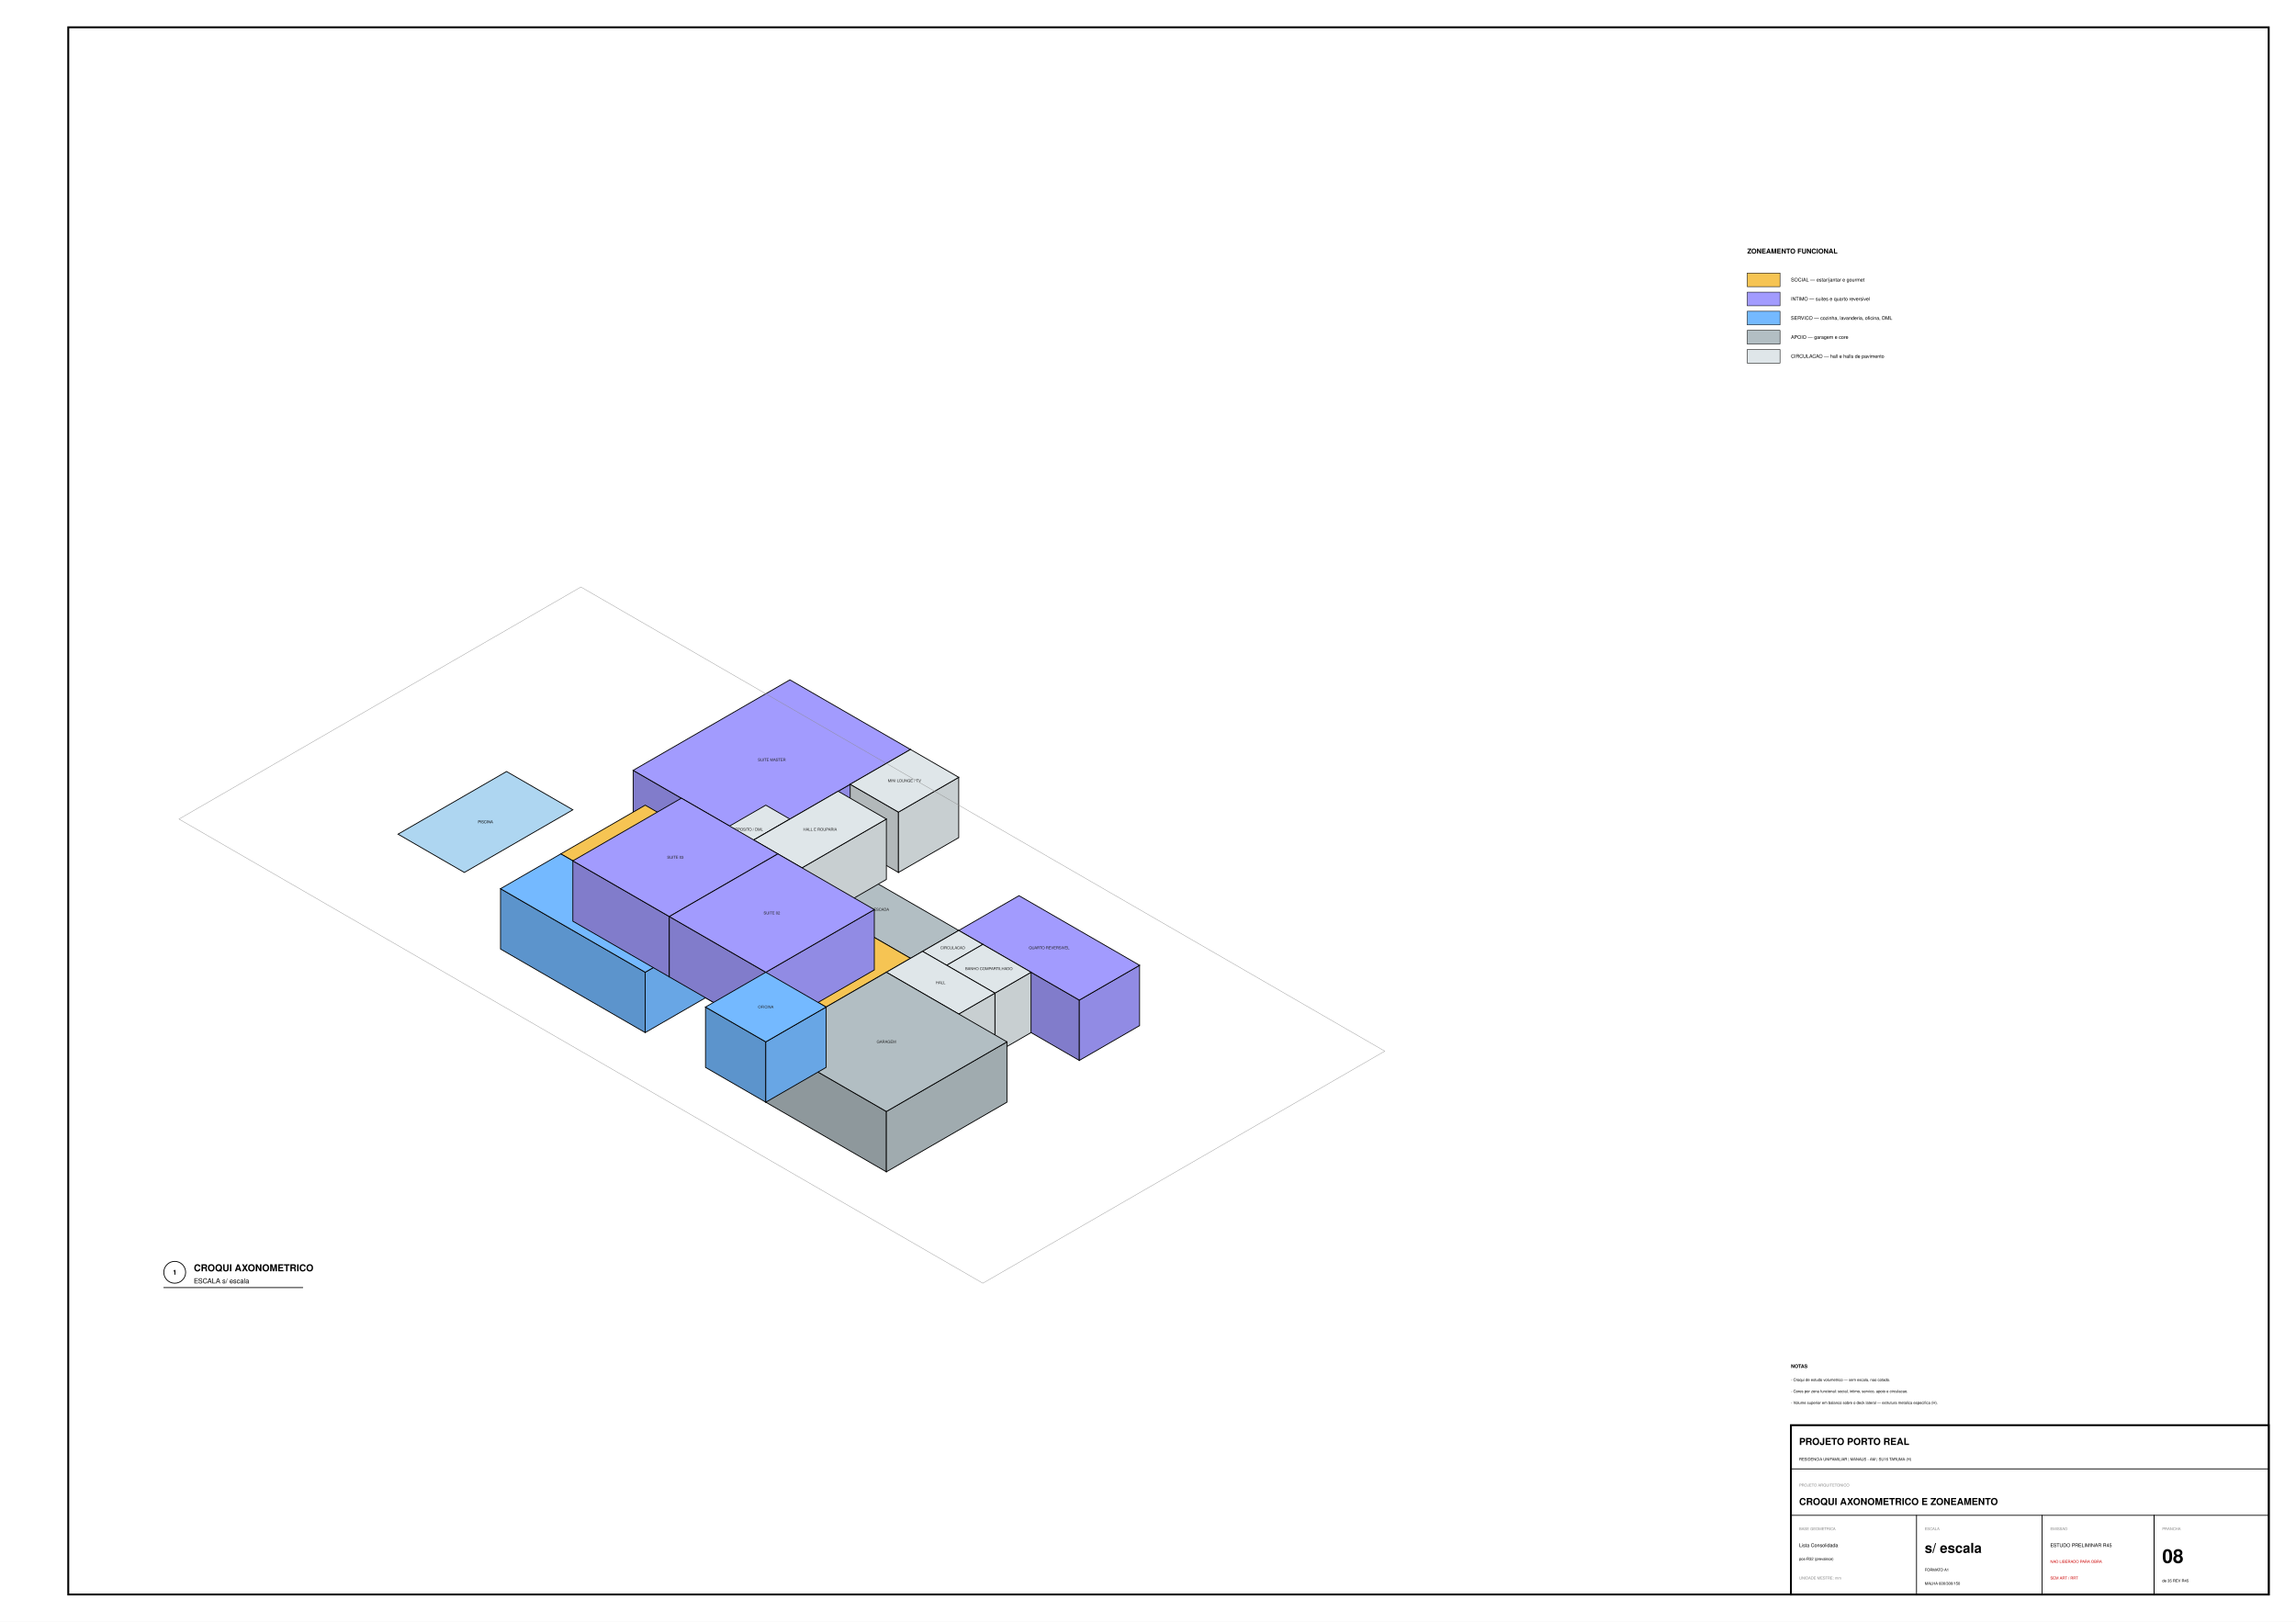
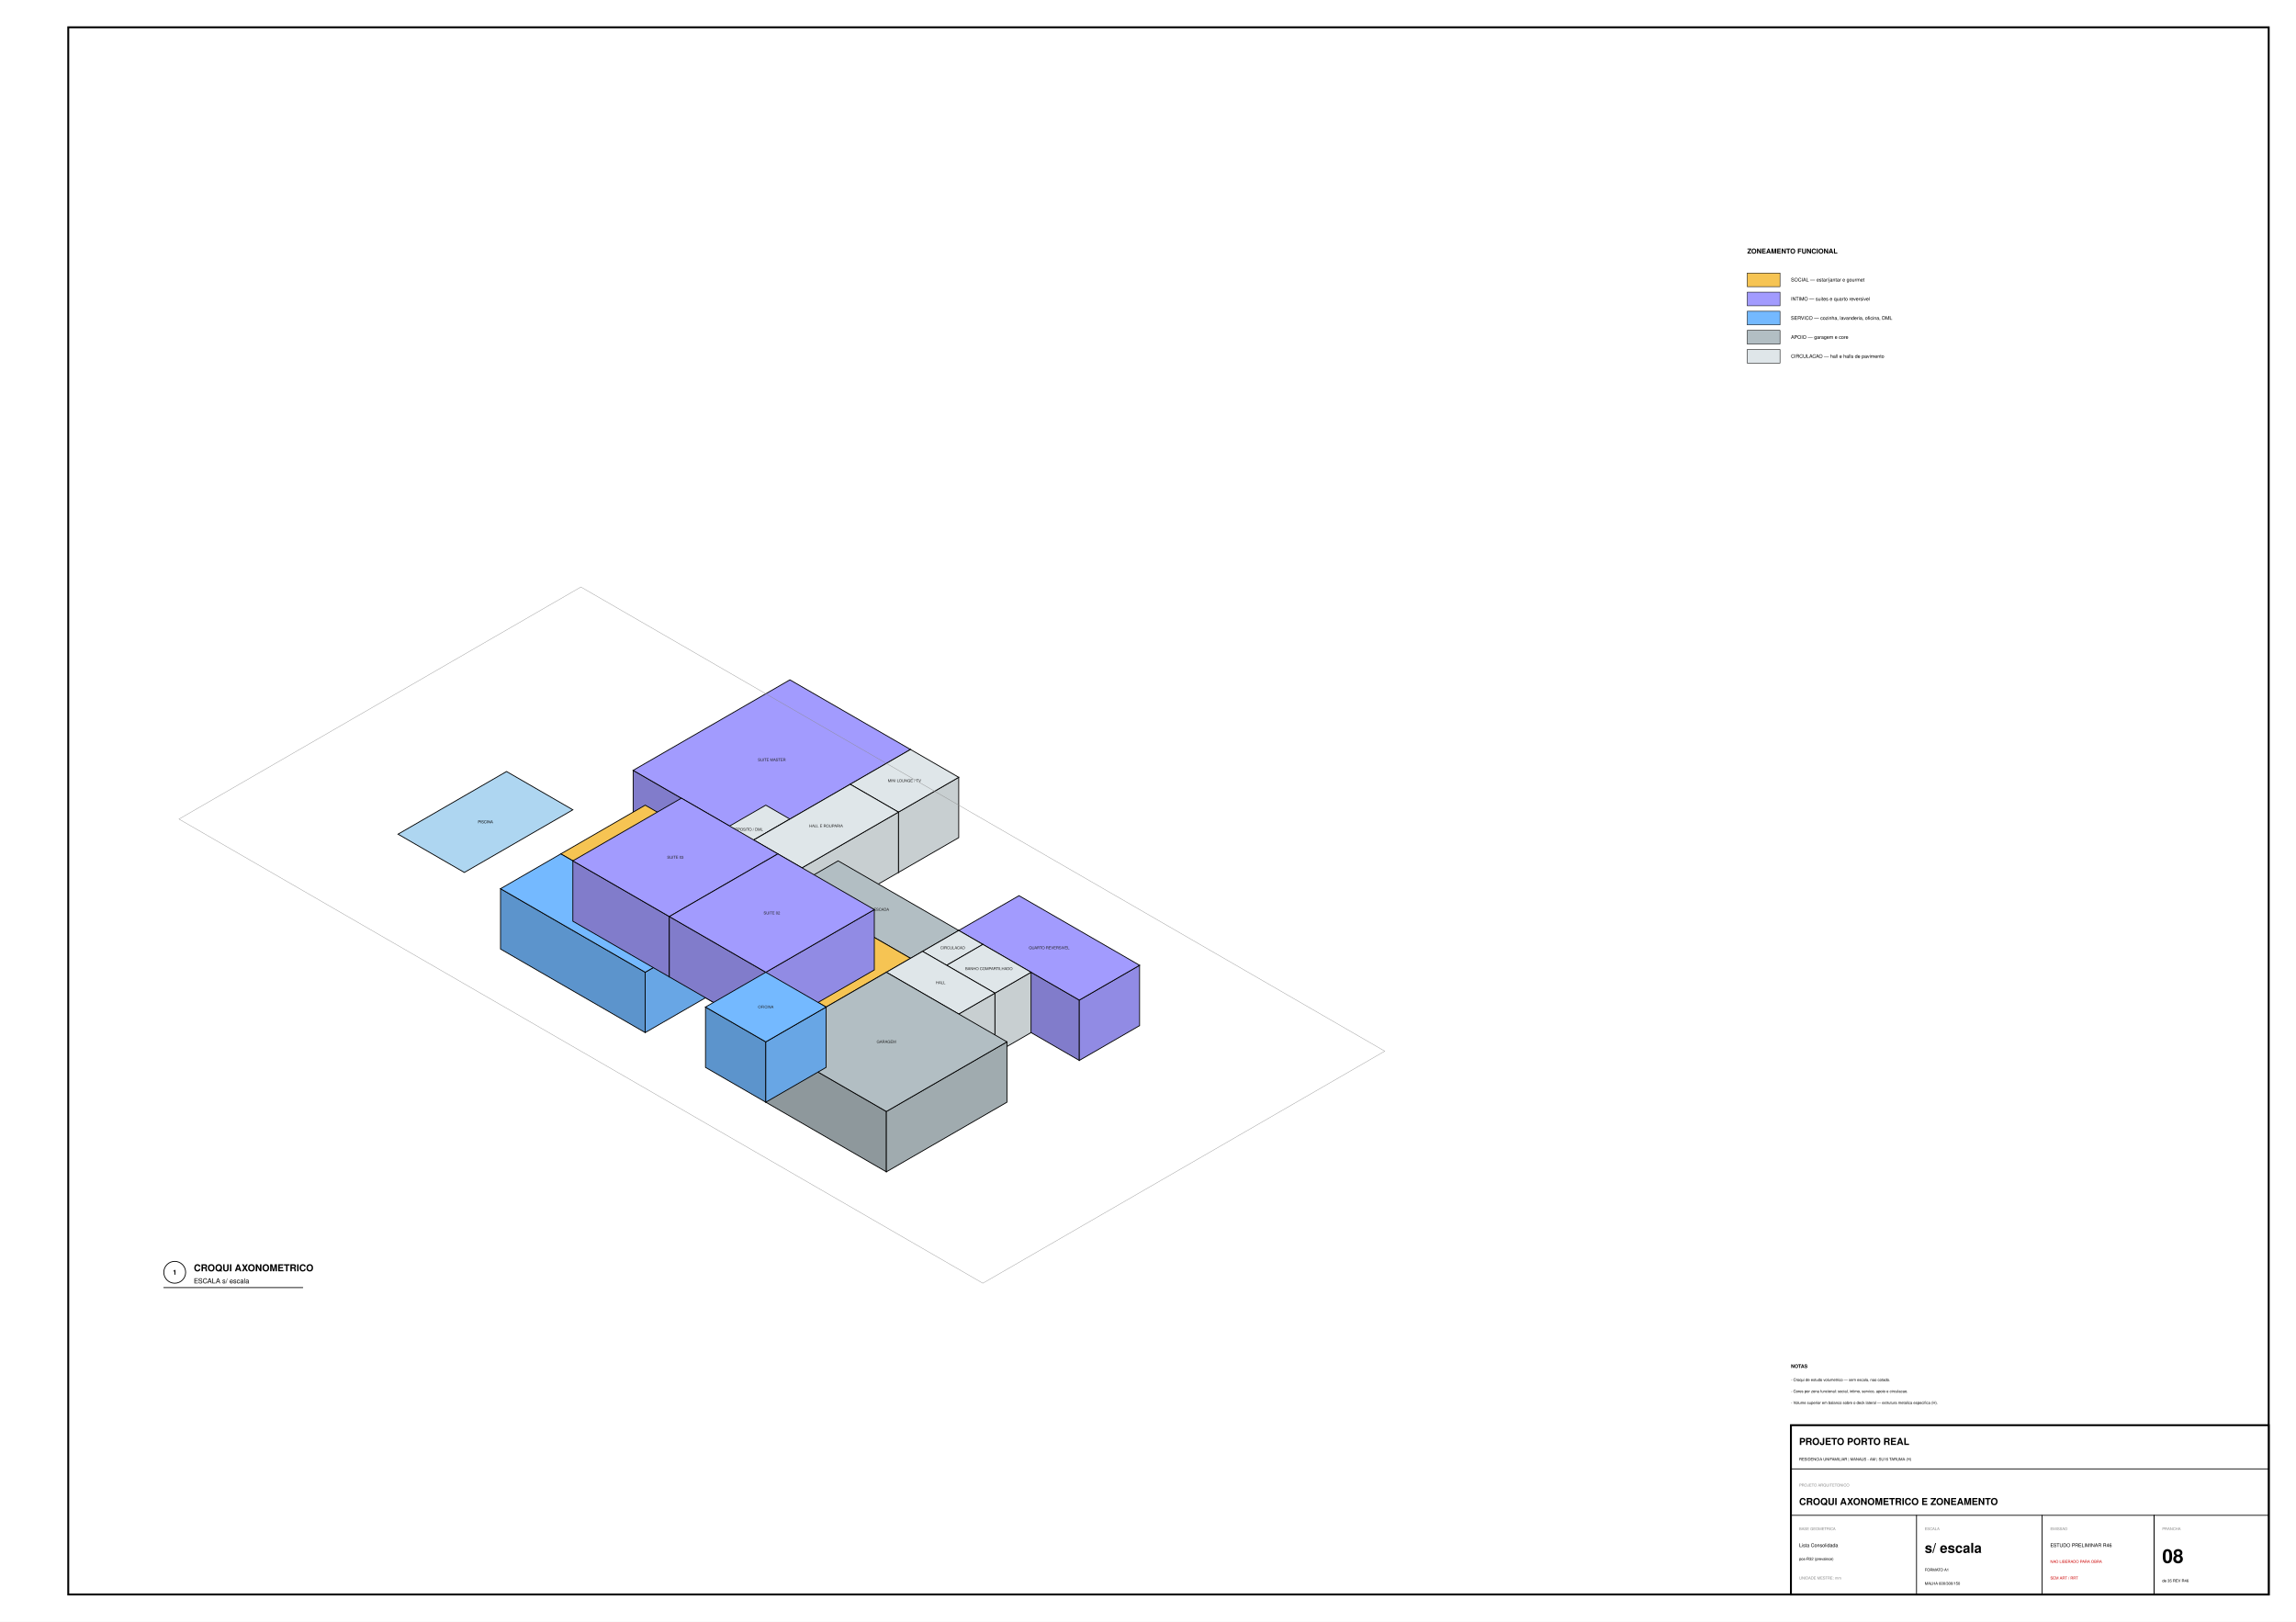
<svg xmlns="http://www.w3.org/2000/svg" version="1.1" width="841mm" height="594mm" viewBox="0 0 841 594">
  <rect width="841" height="594" fill="#ffffff" />
  <defs>
    <clipPath id="rec1">
      <rect x="25.00" y="10.00" width="806.00" height="574.00" />
    </clipPath>
  </defs>
  <g data-tipo="moldura">
    <rect x="25.0" y="10" width="806.00" height="574.00" fill="none" stroke="#000" stroke-width="0.7" />
  </g>
-   <g data-tipo="carimbo" data-cod="08" data-rev="R45">
+   <g data-tipo="carimbo" data-cod="08" data-rev="R46">
    <polygon points="656.000,522.000 831.000,522.000 831.000,584.000 656.000,584.000" stroke="#000000" stroke-width="0.7" fill="#fff" stroke-linejoin="miter" />
    <text x="659.000" y="528.000" font-family="Helvetica, Arial, sans-serif" font-size="3.50" font-weight="bold" fill="#000000" text-anchor="start" dominant-baseline="middle">PROJETO PORTO REAL</text>
    <text x="659.000" y="534.500" font-family="Helvetica, Arial, sans-serif" font-size="1.40" font-weight="normal" fill="#000000" text-anchor="start" dominant-baseline="middle">RESIDENCIA UNIFAMILIAR  |  MANAUS - AM  |  SU16 TARUMA (H)</text>
    <line x1="656.000" y1="538.000" x2="831.000" y2="538.000" stroke="#000000" stroke-width="0.3" fill="none" stroke-linecap="round" />
    <text x="659.000" y="544.000" font-family="Helvetica, Arial, sans-serif" font-size="1.40" font-weight="normal" fill="#8a8a8a" text-anchor="start" dominant-baseline="middle">PROJETO ARQUITETONICO</text>
    <text x="659.000" y="550.000" font-family="Helvetica, Arial, sans-serif" font-size="3.50" font-weight="bold" fill="#000000" text-anchor="start" dominant-baseline="middle">CROQUI AXONOMETRICO E ZONEAMENTO</text>
    <line x1="656.000" y1="555.000" x2="831.000" y2="555.000" stroke="#000000" stroke-width="0.3" fill="none" stroke-linecap="round" />
    <line x1="702.000" y1="555.000" x2="702.000" y2="584.000" stroke="#000000" stroke-width="0.3" fill="none" stroke-linecap="round" />
    <line x1="748.000" y1="555.000" x2="748.000" y2="584.000" stroke="#000000" stroke-width="0.3" fill="none" stroke-linecap="round" />
    <line x1="789.000" y1="555.000" x2="789.000" y2="584.000" stroke="#000000" stroke-width="0.3" fill="none" stroke-linecap="round" />
    <line x1="789.000" y1="555.000" x2="789.000" y2="584.000" stroke="#000000" stroke-width="0.3" fill="none" stroke-linecap="round" />
    <text x="659.000" y="560.000" font-family="Helvetica, Arial, sans-serif" font-size="1.40" font-weight="normal" fill="#8a8a8a" text-anchor="start" dominant-baseline="middle">BASE GEOMETRICA</text>
    <text x="659.000" y="566.000" font-family="Helvetica, Arial, sans-serif" font-size="1.80" font-weight="normal" fill="#000000" text-anchor="start" dominant-baseline="middle">Lista Consolidada</text>
    <text x="659.000" y="571.000" font-family="Helvetica, Arial, sans-serif" font-size="1.40" font-weight="normal" fill="#000000" text-anchor="start" dominant-baseline="middle">pos-R32 (prevalece)</text>
    <text x="659.000" y="578.000" font-family="Helvetica, Arial, sans-serif" font-size="1.40" font-weight="normal" fill="#8a8a8a" text-anchor="start" dominant-baseline="middle">UNIDADE MESTRE: mm</text>
    <text x="705.000" y="560.000" font-family="Helvetica, Arial, sans-serif" font-size="1.40" font-weight="normal" fill="#8a8a8a" text-anchor="start" dominant-baseline="middle">ESCALA</text>
    <text x="705.000" y="567.000" font-family="Helvetica, Arial, sans-serif" font-size="5.00" font-weight="bold" fill="#000000" text-anchor="start" dominant-baseline="middle">s/ escala</text>
    <text x="705.000" y="575.000" font-family="Helvetica, Arial, sans-serif" font-size="1.40" font-weight="normal" fill="#000000" text-anchor="start" dominant-baseline="middle">FORMATO A1</text>
    <text x="705.000" y="580.000" font-family="Helvetica, Arial, sans-serif" font-size="1.40" font-weight="normal" fill="#000000" text-anchor="start" dominant-baseline="middle">MALHA 600/300/150</text>
    <text x="751.000" y="560.000" font-family="Helvetica, Arial, sans-serif" font-size="1.40" font-weight="normal" fill="#8a8a8a" text-anchor="start" dominant-baseline="middle">EMISSAO</text>
-     <text x="751.000" y="566.000" font-family="Helvetica, Arial, sans-serif" font-size="1.80" font-weight="normal" fill="#000000" text-anchor="start" dominant-baseline="middle">ESTUDO PRELIMINAR  R45</text>
+     <text x="751.000" y="566.000" font-family="Helvetica, Arial, sans-serif" font-size="1.80" font-weight="normal" fill="#000000" text-anchor="start" dominant-baseline="middle">ESTUDO PRELIMINAR  R46</text>
    <text x="751.000" y="572.000" font-family="Helvetica, Arial, sans-serif" font-size="1.40" font-weight="normal" fill="#c00" text-anchor="start" dominant-baseline="middle">NAO LIBERADO PARA OBRA</text>
    <text x="751.000" y="578.000" font-family="Helvetica, Arial, sans-serif" font-size="1.40" font-weight="normal" fill="#c00" text-anchor="start" dominant-baseline="middle">SEM ART / RRT</text>
    <text x="792.000" y="560.000" font-family="Helvetica, Arial, sans-serif" font-size="1.40" font-weight="normal" fill="#8a8a8a" text-anchor="start" dominant-baseline="middle">PRANCHA</text>
    <text x="792.000" y="570.000" font-family="Helvetica, Arial, sans-serif" font-size="7.00" font-weight="bold" fill="#000000" text-anchor="start" dominant-baseline="middle">08</text>
-     <text x="792.000" y="579.000" font-family="Helvetica, Arial, sans-serif" font-size="1.40" font-weight="normal" fill="#000000" text-anchor="start" dominant-baseline="middle">de 35   REV R45</text>
+     <text x="792.000" y="579.000" font-family="Helvetica, Arial, sans-serif" font-size="1.40" font-weight="normal" fill="#000000" text-anchor="start" dominant-baseline="middle">de 35   REV R46</text>
  </g>
  <g data-tipo="notas">
    <text x="656.000" y="500.400" font-family="Helvetica, Arial, sans-serif" font-size="1.80" font-weight="bold" fill="#000000" text-anchor="start" dominant-baseline="middle">NOTAS</text>
    <text x="656.000" y="505.400" font-family="Helvetica, Arial, sans-serif" font-size="1.40" font-weight="normal" fill="#000000" text-anchor="start" dominant-baseline="middle">- Croqui de estudo volumetrico — sem escala, nao cotado.</text>
    <text x="656.000" y="509.600" font-family="Helvetica, Arial, sans-serif" font-size="1.40" font-weight="normal" fill="#000000" text-anchor="start" dominant-baseline="middle">- Cores por zona funcional: social, intimo, servico, apoio e circulacao.</text>
    <text x="656.000" y="513.800" font-family="Helvetica, Arial, sans-serif" font-size="1.40" font-weight="normal" fill="#000000" text-anchor="start" dominant-baseline="middle">- Volume superior em balanco sobre o deck lateral — estrutura metalica especifica (H).</text>
  </g>
  <g clip-path="url(#rec1)" data-tipo="recorte">
    <polygon points="276.082,329.750 231.915,304.250 231.915,282.150 276.082,307.650" stroke="#000000" stroke-width="0.3" fill="#817ccb" stroke-linejoin="miter" />
    <polygon points="276.082,329.750 333.500,296.600 333.500,274.500 276.082,307.650" stroke="#000000" stroke-width="0.3" fill="#918be4" stroke-linejoin="miter" />
    <polygon points="276.082,307.650 333.500,274.500 289.332,249.000 231.915,282.150" stroke="#000000" stroke-width="0.3" fill="#a29bfe" stroke-linejoin="miter" />
    <text x="282.707" y="278.325" font-family="Helvetica, Arial, sans-serif" font-size="1.40" font-weight="normal" fill="#222" text-anchor="middle" dominant-baseline="middle">SUITE MASTER</text>
    <polygon points="258.415,365.450 205.414,334.850 205.414,312.750 258.415,343.350" stroke="#000000" stroke-width="0.3" fill="#c49c42" stroke-linejoin="miter" />
    <polygon points="258.415,365.450 289.332,347.600 289.332,325.500 258.415,343.350" stroke="#000000" stroke-width="0.3" fill="#ddb04a" stroke-linejoin="miter" />
    <polygon points="258.415,343.350 289.332,325.500 236.332,294.900 205.414,312.750" stroke="#000000" stroke-width="0.3" fill="#f6c453" stroke-linejoin="miter" />
    <text x="247.373" y="319.125" font-family="Helvetica, Arial, sans-serif" font-size="1.40" font-weight="normal" fill="#222" text-anchor="middle" dominant-baseline="middle">GOURMET</text>
    <polygon points="267.249,334.850 258.415,329.750 258.415,307.650 267.249,312.750" stroke="#000000" stroke-width="0.3" fill="#b2b8ba" stroke-linejoin="miter" />
    <polygon points="267.249,334.850 289.332,322.100 289.332,300.000 267.249,312.750" stroke="#000000" stroke-width="0.3" fill="#c8cfd1" stroke-linejoin="miter" />
    <polygon points="267.249,312.750 289.332,300.000 280.499,294.900 258.415,307.650" stroke="#000000" stroke-width="0.3" fill="#dfe6e9" stroke-linejoin="miter" />
    <text x="273.874" y="303.825" font-family="Helvetica, Arial, sans-serif" font-size="1.40" font-weight="normal" fill="#222" text-anchor="middle" dominant-baseline="middle">DEPOSITO / DML</text>
    <polygon points="289.332,347.600 267.249,334.850 267.249,312.750 289.332,325.500" stroke="#000000" stroke-width="0.3" fill="#5c94cc" stroke-linejoin="miter" />
    <polygon points="289.332,347.600 311.416,334.850 311.416,312.750 289.332,325.500" stroke="#000000" stroke-width="0.3" fill="#68a6e5" stroke-linejoin="miter" />
    <polygon points="289.332,325.500 311.416,312.750 289.332,300.000 267.249,312.750" stroke="#000000" stroke-width="0.3" fill="#74b9ff" stroke-linejoin="miter" />
    <text x="289.332" y="312.750" font-family="Helvetica, Arial, sans-serif" font-size="1.40" font-weight="normal" fill="#222" text-anchor="middle" dominant-baseline="middle">LAVANDERIA</text>
    <polygon points="329.083,319.550 311.416,309.350 311.416,287.250 329.083,297.450" stroke="#000000" stroke-width="0.3" fill="#b2b8ba" stroke-linejoin="miter" />
    <polygon points="329.083,319.550 351.167,306.800 351.167,284.700 329.083,297.450" stroke="#000000" stroke-width="0.3" fill="#c8cfd1" stroke-linejoin="miter" />
    <polygon points="329.083,297.450 351.167,284.700 333.500,274.500 311.416,287.250" stroke="#000000" stroke-width="0.3" fill="#dfe6e9" stroke-linejoin="miter" />
    <text x="331.291" y="285.975" font-family="Helvetica, Arial, sans-serif" font-size="1.40" font-weight="normal" fill="#222" text-anchor="middle" dominant-baseline="middle">MINI LOUNGE / TV</text>
    <polygon points="236.332,378.200 183.331,347.600 183.331,325.500 236.332,356.100" stroke="#000000" stroke-width="0.3" fill="#5c94cc" stroke-linejoin="miter" />
    <polygon points="236.332,378.200 258.415,365.450 258.415,343.350 236.332,356.100" stroke="#000000" stroke-width="0.3" fill="#68a6e5" stroke-linejoin="miter" />
    <polygon points="236.332,356.100 258.415,343.350 205.414,312.750 183.331,325.500" stroke="#000000" stroke-width="0.3" fill="#74b9ff" stroke-linejoin="miter" />
    <text x="220.873" y="334.425" font-family="Helvetica, Arial, sans-serif" font-size="1.40" font-weight="normal" fill="#222" text-anchor="middle" dominant-baseline="middle">COZINHA</text>
+     <polygon points="293.749,339.950 276.082,329.750 276.082,307.650 293.749,317.850" stroke="#000000" stroke-width="0.3" fill="#b2b8ba" stroke-linejoin="miter" />
+     <polygon points="293.749,339.950 329.083,319.550 329.083,297.450 293.749,317.850" stroke="#000000" stroke-width="0.3" fill="#c8cfd1" stroke-linejoin="miter" />
+     <polygon points="293.749,317.850 329.083,297.450 311.416,287.250 276.082,307.650" stroke="#000000" stroke-width="0.3" fill="#dfe6e9" stroke-linejoin="miter" />
+     <text x="302.583" y="302.550" font-family="Helvetica, Arial, sans-serif" font-size="1.40" font-weight="normal" fill="#222" text-anchor="middle" dominant-baseline="middle">HALL E ROUPARIA</text>
    <polygon points="333.500,373.100 289.332,347.600 289.332,325.500 333.500,351.000" stroke="#000000" stroke-width="0.3" fill="#8e989c" stroke-linejoin="miter" />
    <polygon points="333.500,373.100 351.167,362.900 351.167,340.800 333.500,351.000" stroke="#000000" stroke-width="0.3" fill="#a0abaf" stroke-linejoin="miter" />
    <polygon points="333.500,351.000 351.167,340.800 306.999,315.300 289.332,325.500" stroke="#000000" stroke-width="0.3" fill="#b2bec3" stroke-linejoin="miter" />
    <text x="320.249" y="333.150" font-family="Helvetica, Arial, sans-serif" font-size="1.40" font-weight="normal" fill="#222" text-anchor="middle" dominant-baseline="middle">CORE / ESCADA</text>
-     <polygon points="293.749,339.950 276.082,329.750 276.082,307.650 293.749,317.850" stroke="#000000" stroke-width="0.3" fill="#b2b8ba" stroke-linejoin="miter" />
-     <polygon points="293.749,339.950 324.666,322.100 324.666,300.000 293.749,317.850" stroke="#000000" stroke-width="0.3" fill="#c8cfd1" stroke-linejoin="miter" />
-     <polygon points="293.749,317.850 324.666,300.000 306.999,289.800 276.082,307.650" stroke="#000000" stroke-width="0.3" fill="#dfe6e9" stroke-linejoin="miter" />
-     <text x="300.374" y="303.825" font-family="Helvetica, Arial, sans-serif" font-size="1.40" font-weight="normal" fill="#222" text-anchor="middle" dominant-baseline="middle">HALL E ROUPARIA</text>
    <polygon points="245.165,357.800 209.831,337.400 209.831,315.300 245.165,335.700" stroke="#000000" stroke-width="0.3" fill="#817ccb" stroke-linejoin="miter" />
    <polygon points="245.165,357.800 284.916,334.850 284.916,312.750 245.165,335.700" stroke="#000000" stroke-width="0.3" fill="#918be4" stroke-linejoin="miter" />
    <polygon points="245.165,335.700 284.916,312.750 249.582,292.350 209.831,315.300" stroke="#000000" stroke-width="0.3" fill="#a29bfe" stroke-linejoin="miter" />
    <text x="247.373" y="314.025" font-family="Helvetica, Arial, sans-serif" font-size="1.40" font-weight="normal" fill="#222" text-anchor="middle" dominant-baseline="middle">SUITE 03</text>
    <polygon points="302.583,390.950 258.415,365.450 258.415,343.350 302.583,368.850" stroke="#000000" stroke-width="0.3" fill="#c49c42" stroke-linejoin="miter" />
    <polygon points="302.583,390.950 333.500,373.100 333.500,351.000 302.583,368.850" stroke="#000000" stroke-width="0.3" fill="#ddb04a" stroke-linejoin="miter" />
    <polygon points="302.583,368.850 333.500,351.000 289.332,325.500 258.415,343.350" stroke="#000000" stroke-width="0.3" fill="#f6c453" stroke-linejoin="miter" />
    <text x="295.957" y="347.175" font-family="Helvetica, Arial, sans-serif" font-size="1.40" font-weight="normal" fill="#222" text-anchor="middle" dominant-baseline="middle">ESTAR / JANTAR</text>
    <polygon points="395.334,388.400 351.167,362.900 351.167,340.800 395.334,366.300" stroke="#000000" stroke-width="0.3" fill="#817ccb" stroke-linejoin="miter" />
    <polygon points="395.334,388.400 417.417,375.650 417.417,353.550 395.334,366.300" stroke="#000000" stroke-width="0.3" fill="#918be4" stroke-linejoin="miter" />
    <polygon points="395.334,366.300 417.417,353.550 373.250,328.050 351.167,340.800" stroke="#000000" stroke-width="0.3" fill="#a29bfe" stroke-linejoin="miter" />
    <text x="384.292" y="347.175" font-family="Helvetica, Arial, sans-serif" font-size="1.40" font-weight="normal" fill="#222" text-anchor="middle" dominant-baseline="middle">QUARTO REVERSIVEL</text>
    <polygon points="280.499,378.200 245.165,357.800 245.165,335.700 280.499,356.100" stroke="#000000" stroke-width="0.3" fill="#817ccb" stroke-linejoin="miter" />
    <polygon points="280.499,378.200 320.249,355.250 320.249,333.150 280.499,356.100" stroke="#000000" stroke-width="0.3" fill="#918be4" stroke-linejoin="miter" />
    <polygon points="280.499,356.100 320.249,333.150 284.916,312.750 245.165,335.700" stroke="#000000" stroke-width="0.3" fill="#a29bfe" stroke-linejoin="miter" />
    <text x="282.707" y="334.425" font-family="Helvetica, Arial, sans-serif" font-size="1.40" font-weight="normal" fill="#222" text-anchor="middle" dominant-baseline="middle">SUITE 02</text>
    <polygon points="346.750,375.650 337.916,370.550 337.916,348.450 346.750,353.550" stroke="#000000" stroke-width="0.3" fill="#b2b8ba" stroke-linejoin="miter" />
    <polygon points="346.750,375.650 360.000,368.000 360.000,345.900 346.750,353.550" stroke="#000000" stroke-width="0.3" fill="#c8cfd1" stroke-linejoin="miter" />
    <polygon points="346.750,353.550 360.000,345.900 351.167,340.800 337.916,348.450" stroke="#000000" stroke-width="0.3" fill="#dfe6e9" stroke-linejoin="miter" />
    <text x="348.958" y="347.175" font-family="Helvetica, Arial, sans-serif" font-size="1.40" font-weight="normal" fill="#222" text-anchor="middle" dominant-baseline="middle">CIRCULACAO</text>
    <polygon points="364.417,385.850 346.750,375.650 346.750,353.550 364.417,363.750" stroke="#000000" stroke-width="0.3" fill="#b2b8ba" stroke-linejoin="miter" />
    <polygon points="364.417,385.850 377.667,378.200 377.667,356.100 364.417,363.750" stroke="#000000" stroke-width="0.3" fill="#c8cfd1" stroke-linejoin="miter" />
    <polygon points="364.417,363.750 377.667,356.100 360.000,345.900 346.750,353.550" stroke="#000000" stroke-width="0.3" fill="#dfe6e9" stroke-linejoin="miter" />
    <text x="362.208" y="354.825" font-family="Helvetica, Arial, sans-serif" font-size="1.40" font-weight="normal" fill="#222" text-anchor="middle" dominant-baseline="middle">BANHO COMPARTILHADO</text>
    <polygon points="351.167,393.500 324.666,378.200 324.666,356.100 351.167,371.400" stroke="#000000" stroke-width="0.3" fill="#b2b8ba" stroke-linejoin="miter" />
    <polygon points="351.167,393.500 364.417,385.850 364.417,363.750 351.167,371.400" stroke="#000000" stroke-width="0.3" fill="#c8cfd1" stroke-linejoin="miter" />
    <polygon points="351.167,371.400 364.417,363.750 337.916,348.450 324.666,356.100" stroke="#000000" stroke-width="0.3" fill="#dfe6e9" stroke-linejoin="miter" />
    <text x="344.541" y="359.925" font-family="Helvetica, Arial, sans-serif" font-size="1.40" font-weight="normal" fill="#222" text-anchor="middle" dominant-baseline="middle">HALL</text>
    <polygon points="324.666,429.200 280.499,403.700 280.499,381.600 324.666,407.100" stroke="#000000" stroke-width="0.3" fill="#8e989c" stroke-linejoin="miter" />
    <polygon points="324.666,429.200 368.833,403.700 368.833,381.600 324.666,407.100" stroke="#000000" stroke-width="0.3" fill="#a0abaf" stroke-linejoin="miter" />
    <polygon points="324.666,407.100 368.833,381.600 324.666,356.100 280.499,381.600" stroke="#000000" stroke-width="0.3" fill="#b2bec3" stroke-linejoin="miter" />
    <text x="324.666" y="381.600" font-family="Helvetica, Arial, sans-serif" font-size="1.40" font-weight="normal" fill="#222" text-anchor="middle" dominant-baseline="middle">GARAGEM</text>
    <polygon points="280.499,403.700 258.415,390.950 258.415,368.850 280.499,381.600" stroke="#000000" stroke-width="0.3" fill="#5c94cc" stroke-linejoin="miter" />
    <polygon points="280.499,403.700 302.583,390.950 302.583,368.850 280.499,381.600" stroke="#000000" stroke-width="0.3" fill="#68a6e5" stroke-linejoin="miter" />
    <polygon points="280.499,381.600 302.583,368.850 280.499,356.100 258.415,368.850" stroke="#000000" stroke-width="0.3" fill="#74b9ff" stroke-linejoin="miter" />
    <text x="280.499" y="368.850" font-family="Helvetica, Arial, sans-serif" font-size="1.40" font-weight="normal" fill="#222" text-anchor="middle" dominant-baseline="middle">OFICINA</text>
    <polygon points="170.081,319.550 209.831,296.600 185.539,282.575 145.789,305.525" stroke="#000000" stroke-width="0.3" fill="#aed6f1" stroke-linejoin="miter" />
    <text x="177.810" y="301.062" font-family="Helvetica, Arial, sans-serif" font-size="1.40" font-weight="normal" fill="#000000" text-anchor="middle" dominant-baseline="middle">PISCINA</text>
    <polygon points="360.000,470.000 507.224,385.000 212.776,215.000 65.551,300.000" stroke="#8a8a8a" stroke-width="0.13" fill="none" stroke-linejoin="miter" />
    <polygon points="640.000,100.000 652.000,100.000 652.000,105.000 640.000,105.000" stroke="#000000" stroke-width="0.18" fill="#f6c453" stroke-linejoin="miter" />
    <text x="656.000" y="102.500" font-family="Helvetica, Arial, sans-serif" font-size="1.80" font-weight="normal" fill="#000000" text-anchor="start" dominant-baseline="middle">SOCIAL — estar/jantar e gourmet</text>
    <polygon points="640.000,107.000 652.000,107.000 652.000,112.000 640.000,112.000" stroke="#000000" stroke-width="0.18" fill="#a29bfe" stroke-linejoin="miter" />
    <text x="656.000" y="109.500" font-family="Helvetica, Arial, sans-serif" font-size="1.80" font-weight="normal" fill="#000000" text-anchor="start" dominant-baseline="middle">INTIMO — suites e quarto reversivel</text>
    <polygon points="640.000,114.000 652.000,114.000 652.000,119.000 640.000,119.000" stroke="#000000" stroke-width="0.18" fill="#74b9ff" stroke-linejoin="miter" />
    <text x="656.000" y="116.500" font-family="Helvetica, Arial, sans-serif" font-size="1.80" font-weight="normal" fill="#000000" text-anchor="start" dominant-baseline="middle">SERVICO — cozinha, lavanderia, oficina, DML</text>
    <polygon points="640.000,121.000 652.000,121.000 652.000,126.000 640.000,126.000" stroke="#000000" stroke-width="0.18" fill="#b2bec3" stroke-linejoin="miter" />
    <text x="656.000" y="123.500" font-family="Helvetica, Arial, sans-serif" font-size="1.80" font-weight="normal" fill="#000000" text-anchor="start" dominant-baseline="middle">APOIO — garagem e core</text>
    <polygon points="640.000,128.000 652.000,128.000 652.000,133.000 640.000,133.000" stroke="#000000" stroke-width="0.18" fill="#dfe6e9" stroke-linejoin="miter" />
    <text x="656.000" y="130.500" font-family="Helvetica, Arial, sans-serif" font-size="1.80" font-weight="normal" fill="#000000" text-anchor="start" dominant-baseline="middle">CIRCULACAO — hall e halls de pavimento</text>
    <text x="640.000" y="92.000" font-family="Helvetica, Arial, sans-serif" font-size="2.50" font-weight="bold" fill="#000000" text-anchor="start" dominant-baseline="middle">ZONEAMENTO FUNCIONAL</text>
    <circle cx="64.000" cy="466.000" r="4.000" stroke="#000000" stroke-width="0.3" fill="none" />
    <text x="64.000" y="466.000" font-family="Helvetica, Arial, sans-serif" font-size="2.50" font-weight="bold" fill="#000000" text-anchor="middle" dominant-baseline="middle">1</text>
    <text x="71.000" y="464.400" font-family="Helvetica, Arial, sans-serif" font-size="3.50" font-weight="bold" fill="#000000" text-anchor="start" dominant-baseline="middle">CROQUI AXONOMETRICO</text>
    <text x="71.000" y="469.200" font-family="Helvetica, Arial, sans-serif" font-size="2.50" font-weight="normal" fill="#000000" text-anchor="start" dominant-baseline="middle">ESCALA s/ escala</text>
    <line x1="60.000" y1="471.600" x2="110.900" y2="471.600" stroke="#000000" stroke-width="0.3" fill="none" stroke-linecap="round" />
  </g>
</svg>
